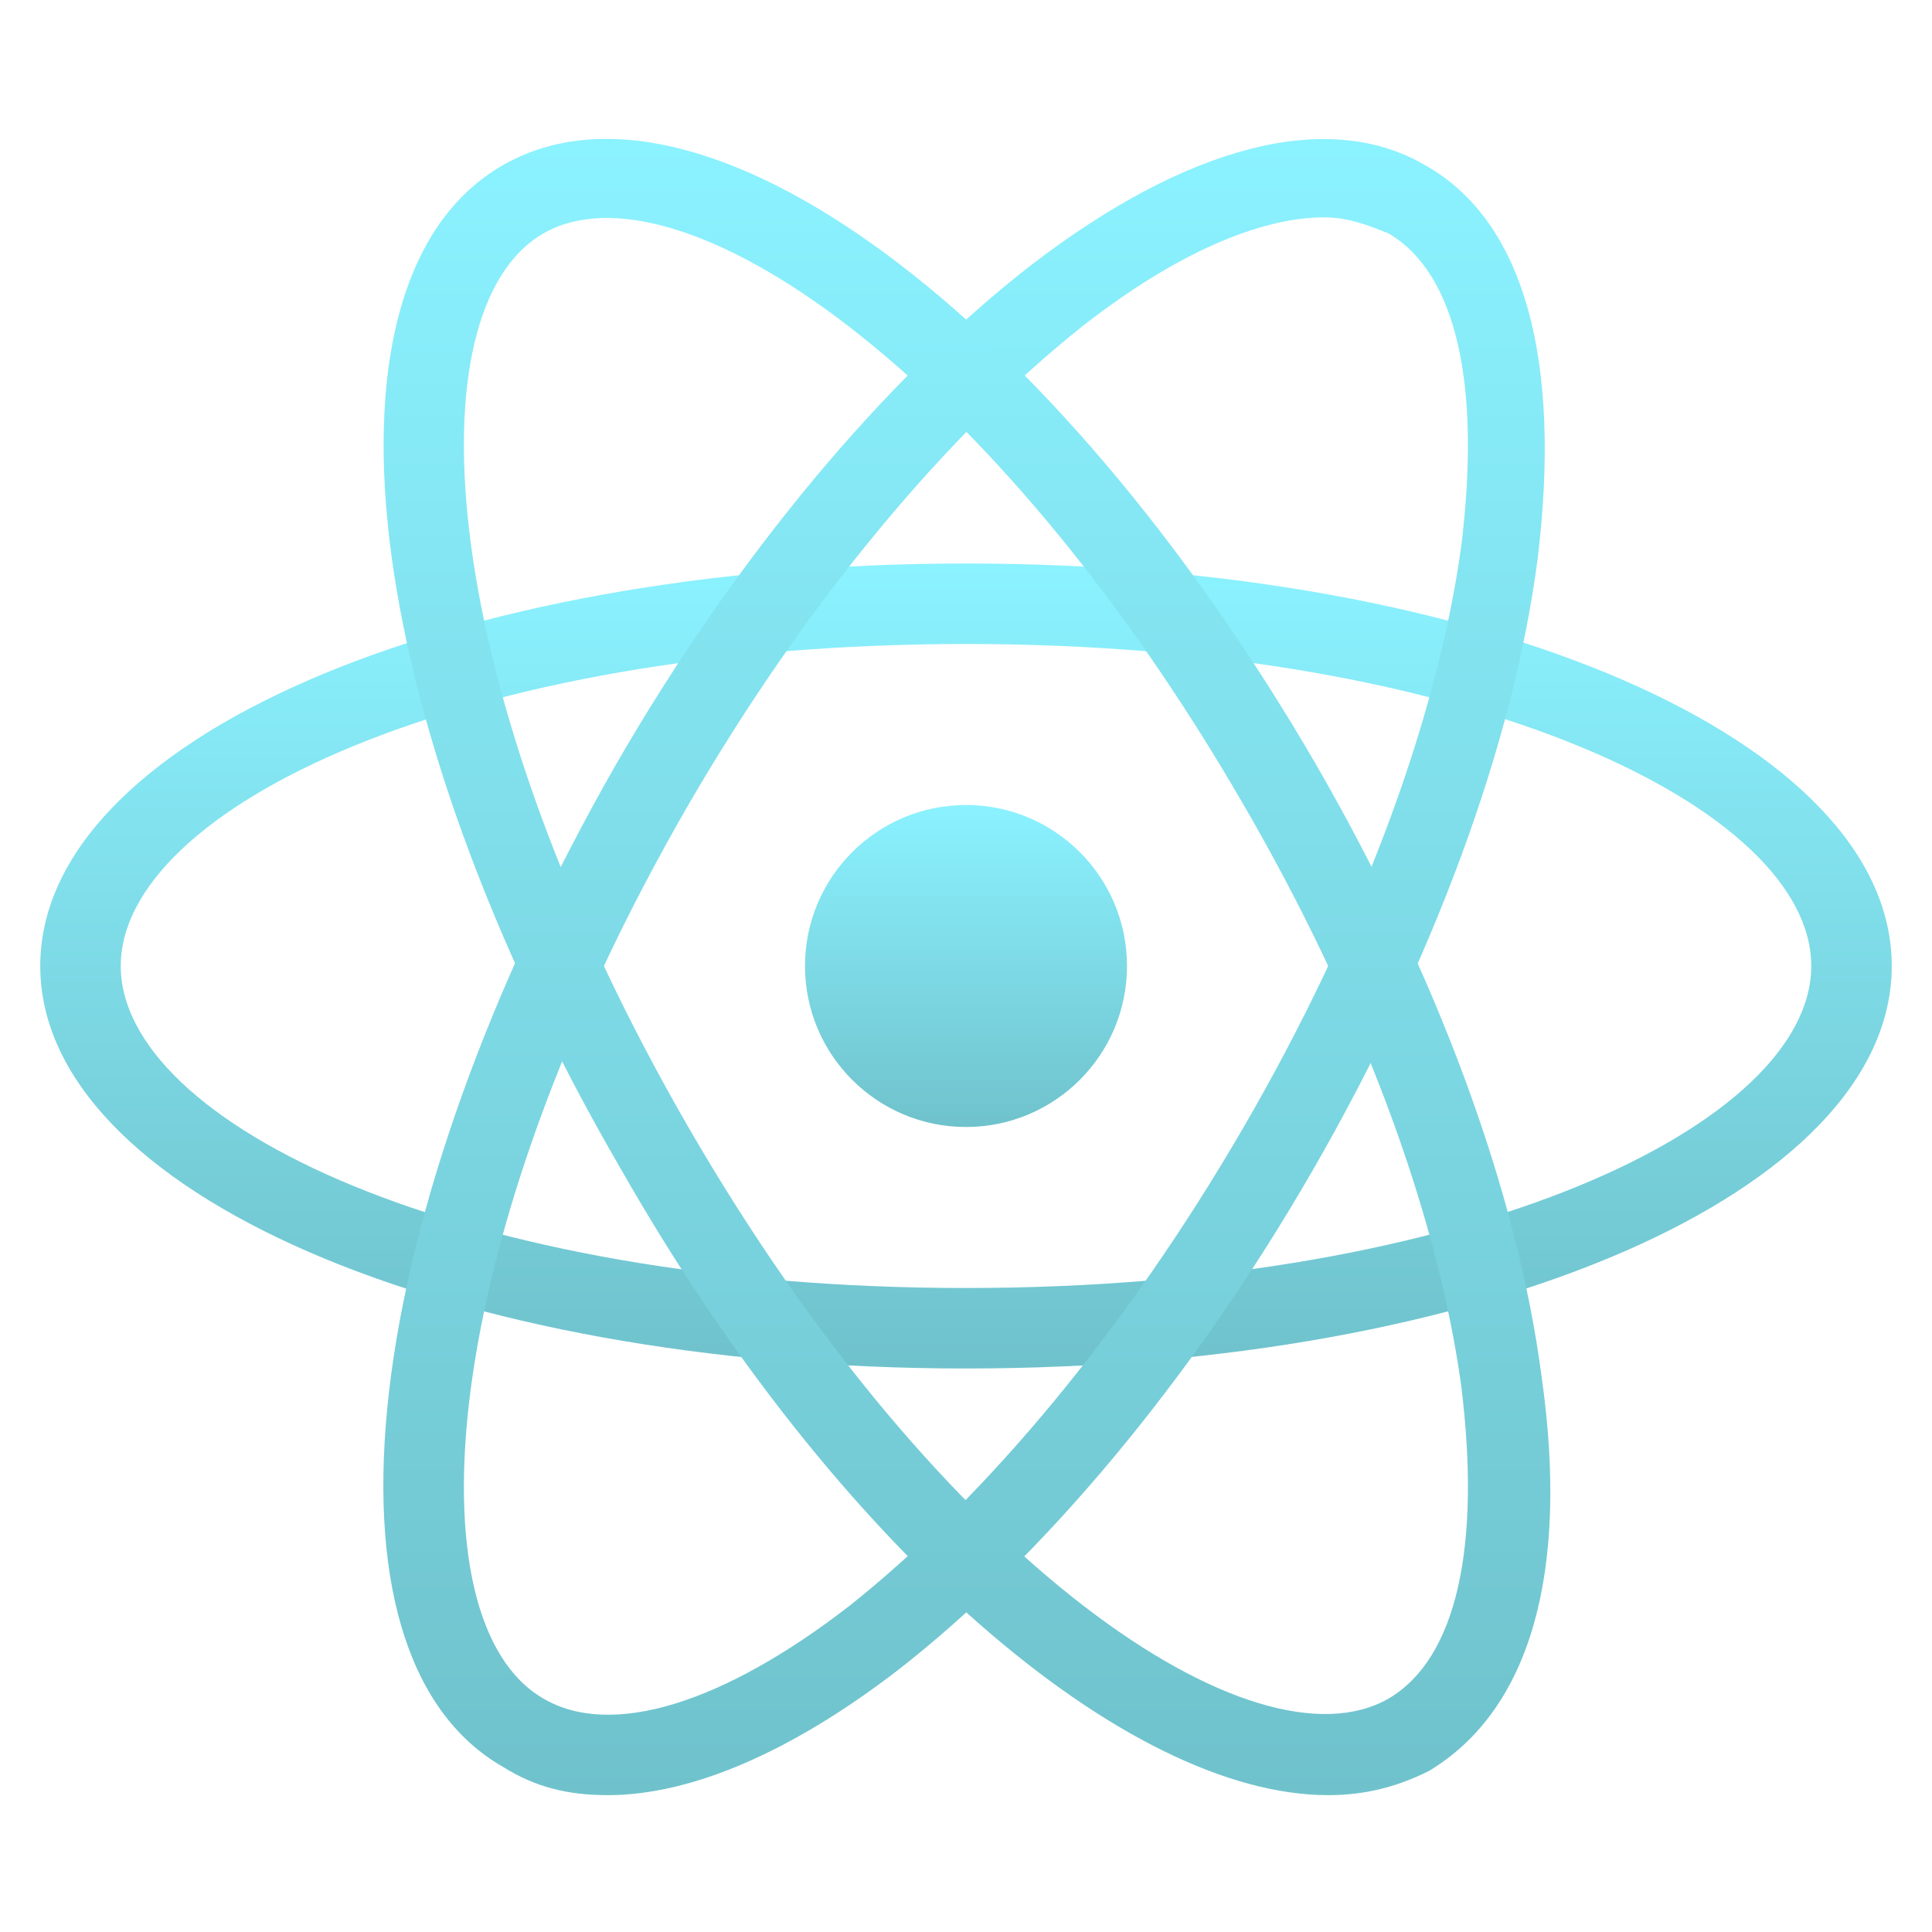
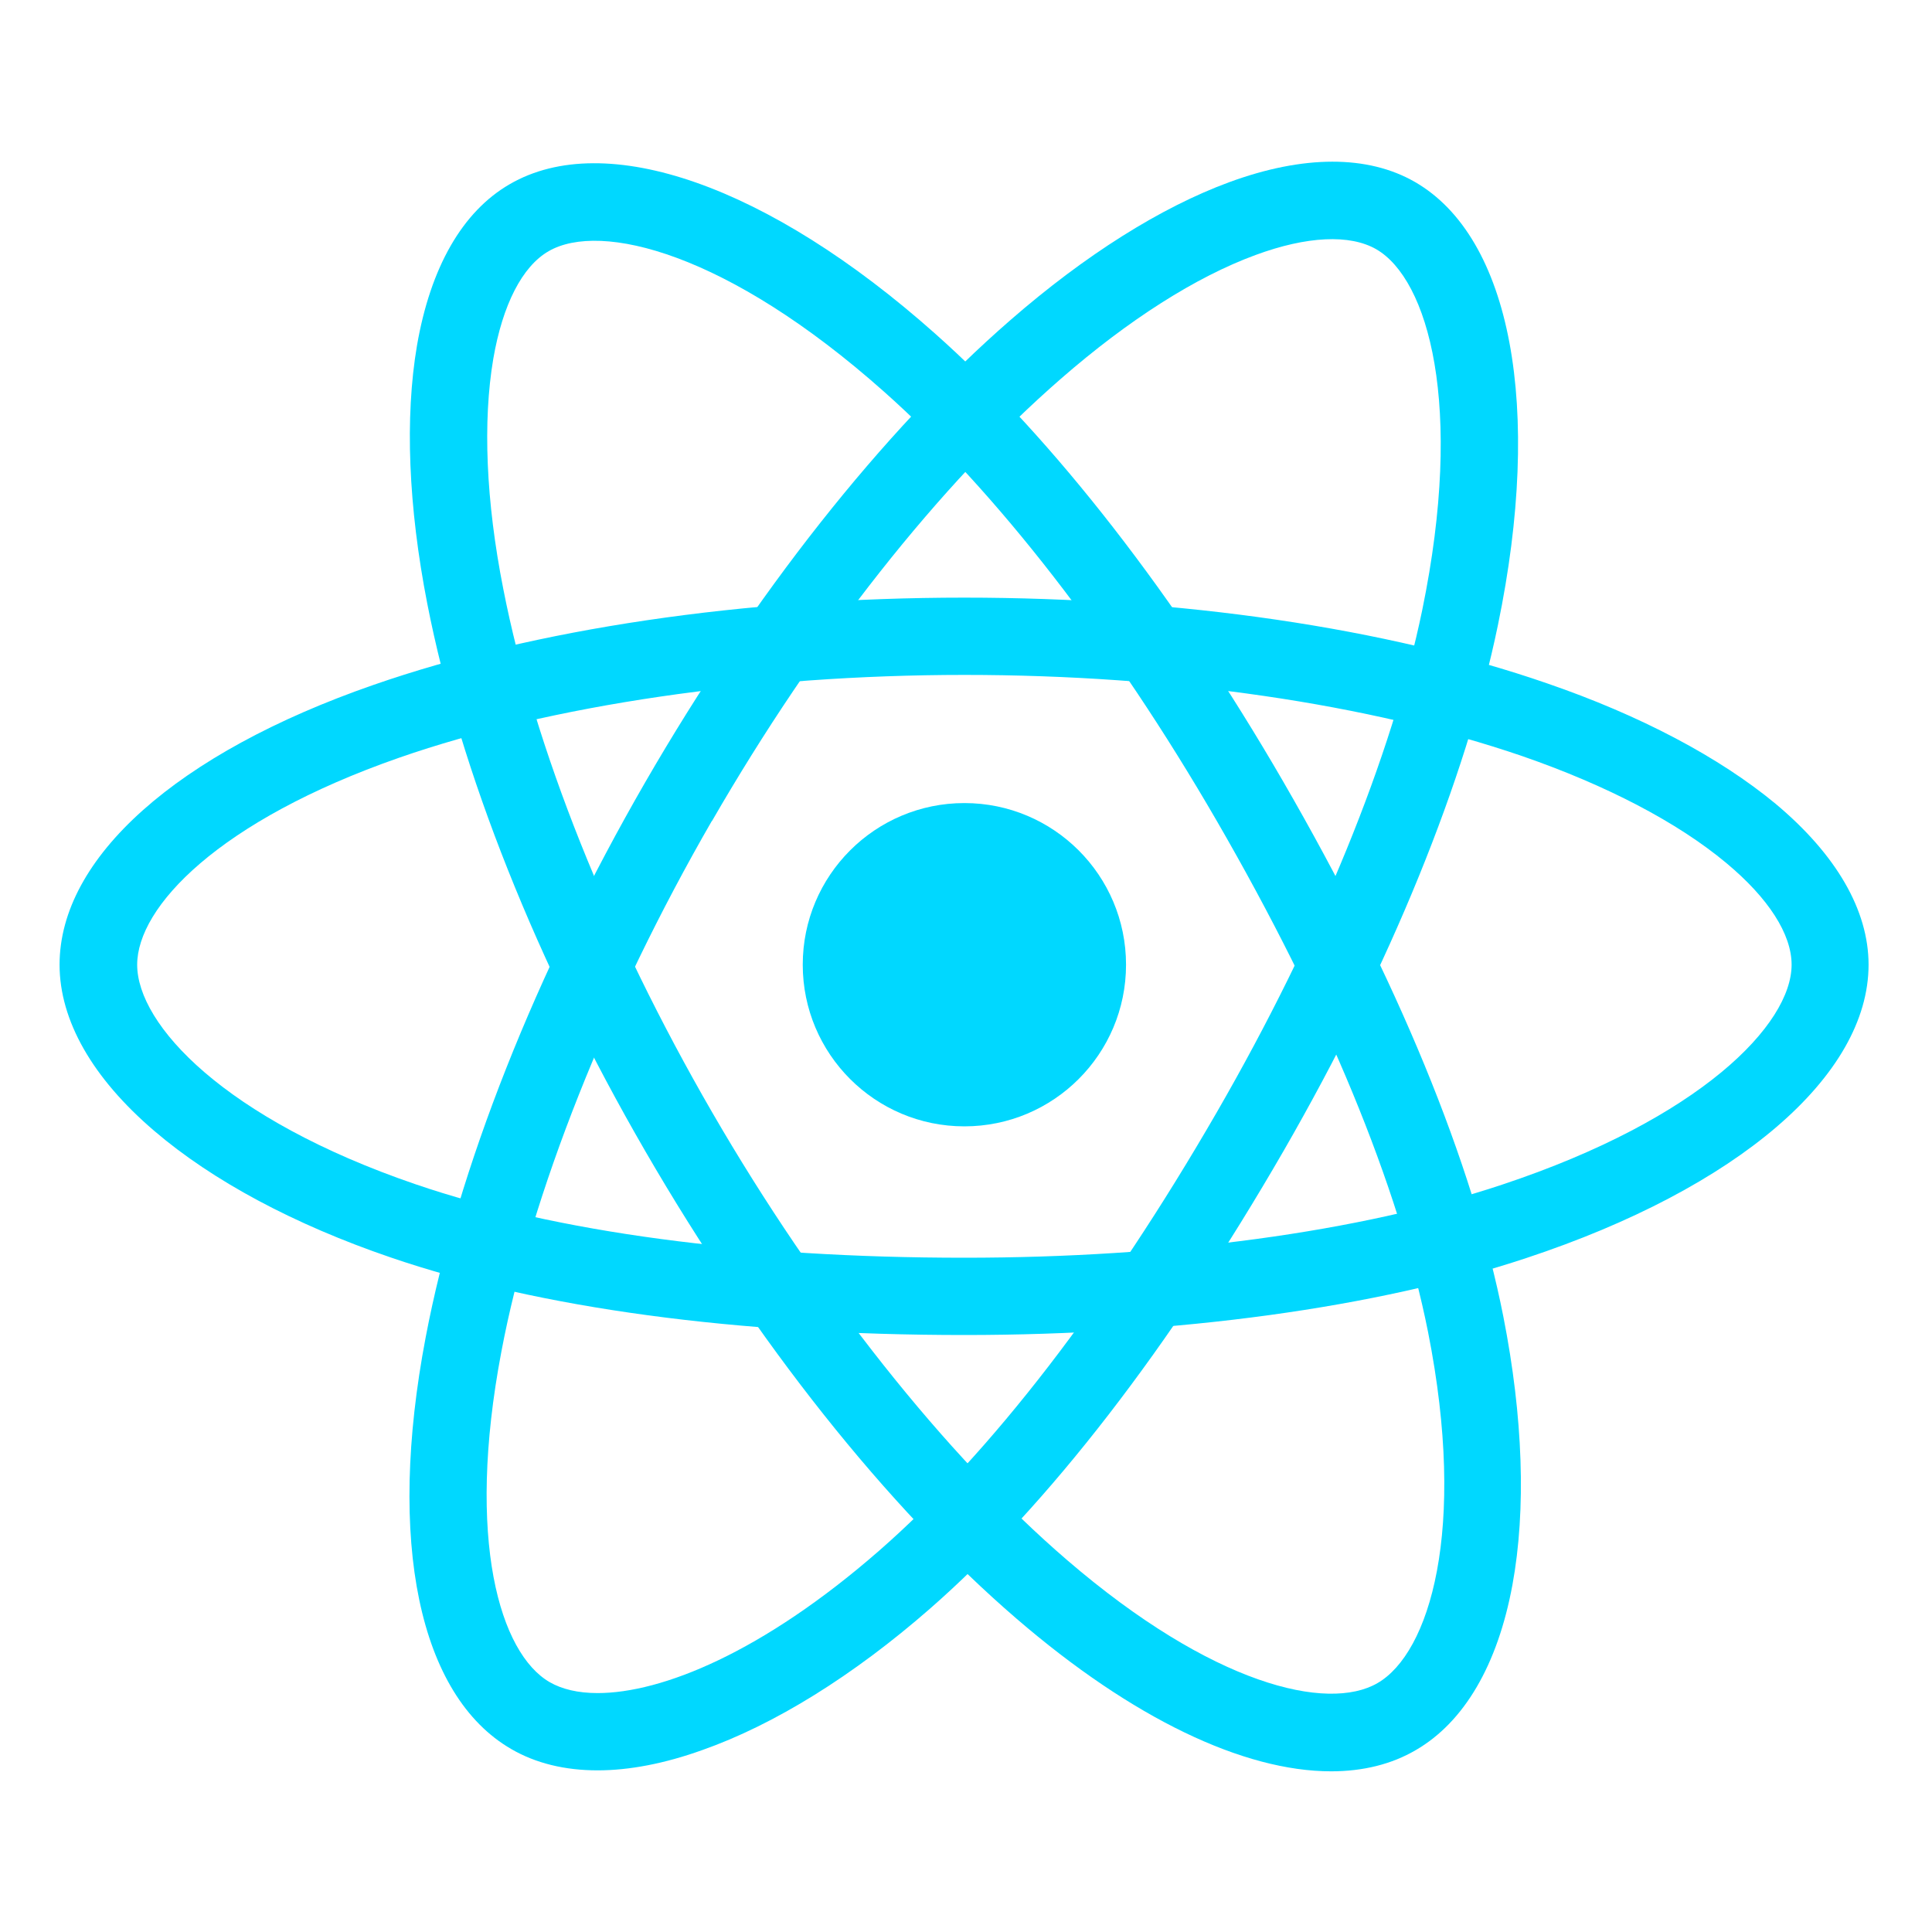
- <svg xmlns="http://www.w3.org/2000/svg" width="48" height="48" viewBox="0 0 48 48" fill="none">
-   <path d="M24 34C11.1 34 1 29.6 1 24C1 18.4 11.1 14 24 14C36.9 14 47 18.4 47 24C47 29.6 36.9 34 24 34ZM24 16C11.4 16 3 20.1 3 24C3 27.9 11.4 32 24 32C36.6 32 45 27.9 45 24C45 20.1 36.6 16 24 16Z" fill="url(#paint0_linear_398_32)" />
-   <path d="M15.1 44.6C14.1 44.6 13.3 44.4 12.5 43.9C7.6 41.1 8.9 30.2 15.3 19C18.3 13.8 22 9.4 25.6 6.6C29.5 3.6 33 2.7 35.4 4.1C37.9 5.5 38.8 9 38.2 13.9C37.6 18.5 35.6 23.9 32.6 29.1C29.6 34.3 25.9 38.7 22.3 41.5C19.7 43.5 17.2 44.6 15.1 44.6ZM32.9 5.4C31.3 5.4 29.2 6.3 26.9 8.1C23.5 10.8 20 15 17.1 20C10.8 30.9 10.2 40.3 13.5 42.2C15.2 43.2 18 42.3 21.1 39.9C24.5 37.2 28 33 30.9 28C33.8 23 35.7 17.9 36.3 13.6C36.8 9.6 36.2 6.8 34.5 5.8C34 5.6 33.5 5.4 32.9 5.4Z" fill="url(#paint1_linear_398_32)" />
-   <path d="M33 44.6C28 44.6 20.8 38.5 15.4 29C8.9 17.8 7.6 6.9 12.5 4.1C17.4 1.3 26.2 7.8 32.7 19C35.7 24.2 37.7 29.6 38.3 34.2C39 39.1 38 42.5 35.5 44C34.7 44.4 33.9 44.6 33 44.6ZM13.5 5.8C10.2 7.7 10.8 17.1 17.1 28C23.4 38.9 31.2 44.1 34.5 42.2C36.2 41.2 36.8 38.4 36.3 34.4C35.7 30.1 33.8 25 30.9 20C24.6 9.1 16.8 3.9 13.5 5.8Z" fill="url(#paint2_linear_398_32)" />
-   <path d="M24 28C26.209 28 28 26.209 28 24C28 21.791 26.209 20 24 20C21.791 20 20 21.791 20 24C20 26.209 21.791 28 24 28Z" fill="url(#paint3_linear_398_32)" />
-   <defs>
-     <linearGradient id="paint0_linear_398_32" x1="24" y1="14" x2="24" y2="34" gradientUnits="userSpaceOnUse">
-       <stop stop-color="#8BF2FF" />
-       <stop offset="1" stop-color="#6FC2CC" />
-     </linearGradient>
-     <linearGradient id="paint1_linear_398_32" x1="23.951" y1="3.455" x2="23.951" y2="44.6" gradientUnits="userSpaceOnUse">
-       <stop stop-color="#8BF2FF" />
-       <stop offset="1" stop-color="#6FC2CC" />
-     </linearGradient>
-     <linearGradient id="paint2_linear_398_32" x1="24.024" y1="3.451" x2="24.024" y2="44.6" gradientUnits="userSpaceOnUse">
-       <stop stop-color="#8BF2FF" />
-       <stop offset="1" stop-color="#6FC2CC" />
-     </linearGradient>
-     <linearGradient id="paint3_linear_398_32" x1="24" y1="20" x2="24" y2="28" gradientUnits="userSpaceOnUse">
-       <stop stop-color="#8BF2FF" />
-       <stop offset="1" stop-color="#6FC2CC" />
-     </linearGradient>
-   </defs>
+ <svg xmlns="http://www.w3.org/2000/svg" id="Layer_2" style="enable-background:new 0 0 600 600;" version="1.1" viewBox="0 0 600 600" xml:space="preserve">
+   <style type="text/css">
+ 	.st0{fill:#00D8FF;}
+ </style>
+   <circle class="st0" cx="299.5" cy="299.6" r="50.2" />
+   <g>
+     <path class="st0" d="M299.5,414.6c-70.5,0-132.1-8.3-178.2-24.1c-29.9-10.2-55.3-23.8-73.4-39.3c-19.2-16.4-29.4-34.3-29.4-51.6   c0-33.2,36.4-65.7,97.5-86.9c50-17.4,115.2-27.1,183.4-27.1c67,0,131.3,9.4,181,26.6c29.1,10,53.6,23,71,37.4   c18.9,15.8,28.9,33.1,28.9,50c0,34.5-40.7,69.4-106.3,91.1C427.6,406.1,365.6,414.6,299.5,414.6z M299.5,209.6   c-64.7,0-128.7,9.4-175.5,25.7c-56.2,19.6-81.4,46.4-81.4,64.3c0,18.6,27.1,47.9,86.5,68.2c43.6,14.9,102.6,22.8,170.4,22.8   c63.6,0,122.9-8,167-22.7c61.7-20.5,89.9-49.8,89.9-68.3c0-9.5-7.2-20.7-20.3-31.6c-15.1-12.6-37.1-24.1-63.4-33.2   C425.4,218.6,363.9,209.6,299.5,209.6z" />
+   </g>
+   <g>
+     <path class="st0" d="M185.6,549.8c-10.2,0-19.2-2.2-26.8-6.6c-28.7-16.6-38.7-64.4-26.6-127.9c9.9-52.1,34.1-113.3,68.2-172.4   c33.5-58,73.7-109,113.4-143.5c23.2-20.2,46.7-35,67.9-42.8c23.1-8.5,43.1-8.5,57.7-0.1c29.9,17.2,39.8,70,25.8,137.6   c-9.9,48-33.5,105.9-66.5,163.2c-35.2,61-73.2,110.2-109.9,142.3c-23.8,20.8-48.3,36-70.7,43.9   C206.4,547.7,195.4,549.8,185.6,549.8z M210.7,248.9l10.4,6c-32.3,56-56.2,116.1-65.4,164.9c-11.1,58.5-0.4,93.7,15,102.6   c3.8,2.2,8.8,3.4,14.9,3.4c19.9,0,51.2-12.6,87.4-44.2c34.7-30.3,71-77.5,104.9-136.2c31.8-55.1,54.4-110.5,63.8-156   c13.1-63.7,1.8-102.7-14.3-112c-8.2-4.7-21.5-4.1-37.5,1.8c-18.5,6.8-39.4,20.1-60.4,38.4c-37.7,32.8-76.2,81.6-108.4,137.4   L210.7,248.9z" />
+   </g>
+   <g>
+     <path class="st0" d="M413.4,550.1c-27.2,0-61.7-16.4-97.7-47.4c-40.2-34.6-81.1-86.1-115.3-145.2v0c-33.6-58-57.6-118.3-67.7-170   c-5.9-30.2-7-57.9-3.2-80.2c4.2-24.3,14.1-41.6,28.8-50.1c29.8-17.3,80.5,0.5,132.1,46.4c36.6,32.5,75,81.9,108.1,139.1   c35.3,61,59,118.5,68.4,166.3c6.1,31,7.1,59.8,2.8,83.2c-4.6,24.9-15,42.6-30,51.3C432.2,547.9,423.3,550.1,413.4,550.1z    M221.2,345.5c32.4,56,72.6,106.7,110.2,139c45.1,38.8,80.9,47.2,96.4,38.2c16.1-9.3,27.9-47.4,15.7-109   c-9-45.2-31.7-100.2-65.7-158.9c-31.9-55.1-68.6-102.4-103.3-133.2C225.9,78.4,186.5,68.7,170.4,78c-8.2,4.7-14.3,16.6-17.2,33.4   c-3.3,19.4-2.3,44.2,3.1,71.5C165.9,232,188.9,289.7,221.2,345.5L221.2,345.5z" />
+   </g>
</svg>
